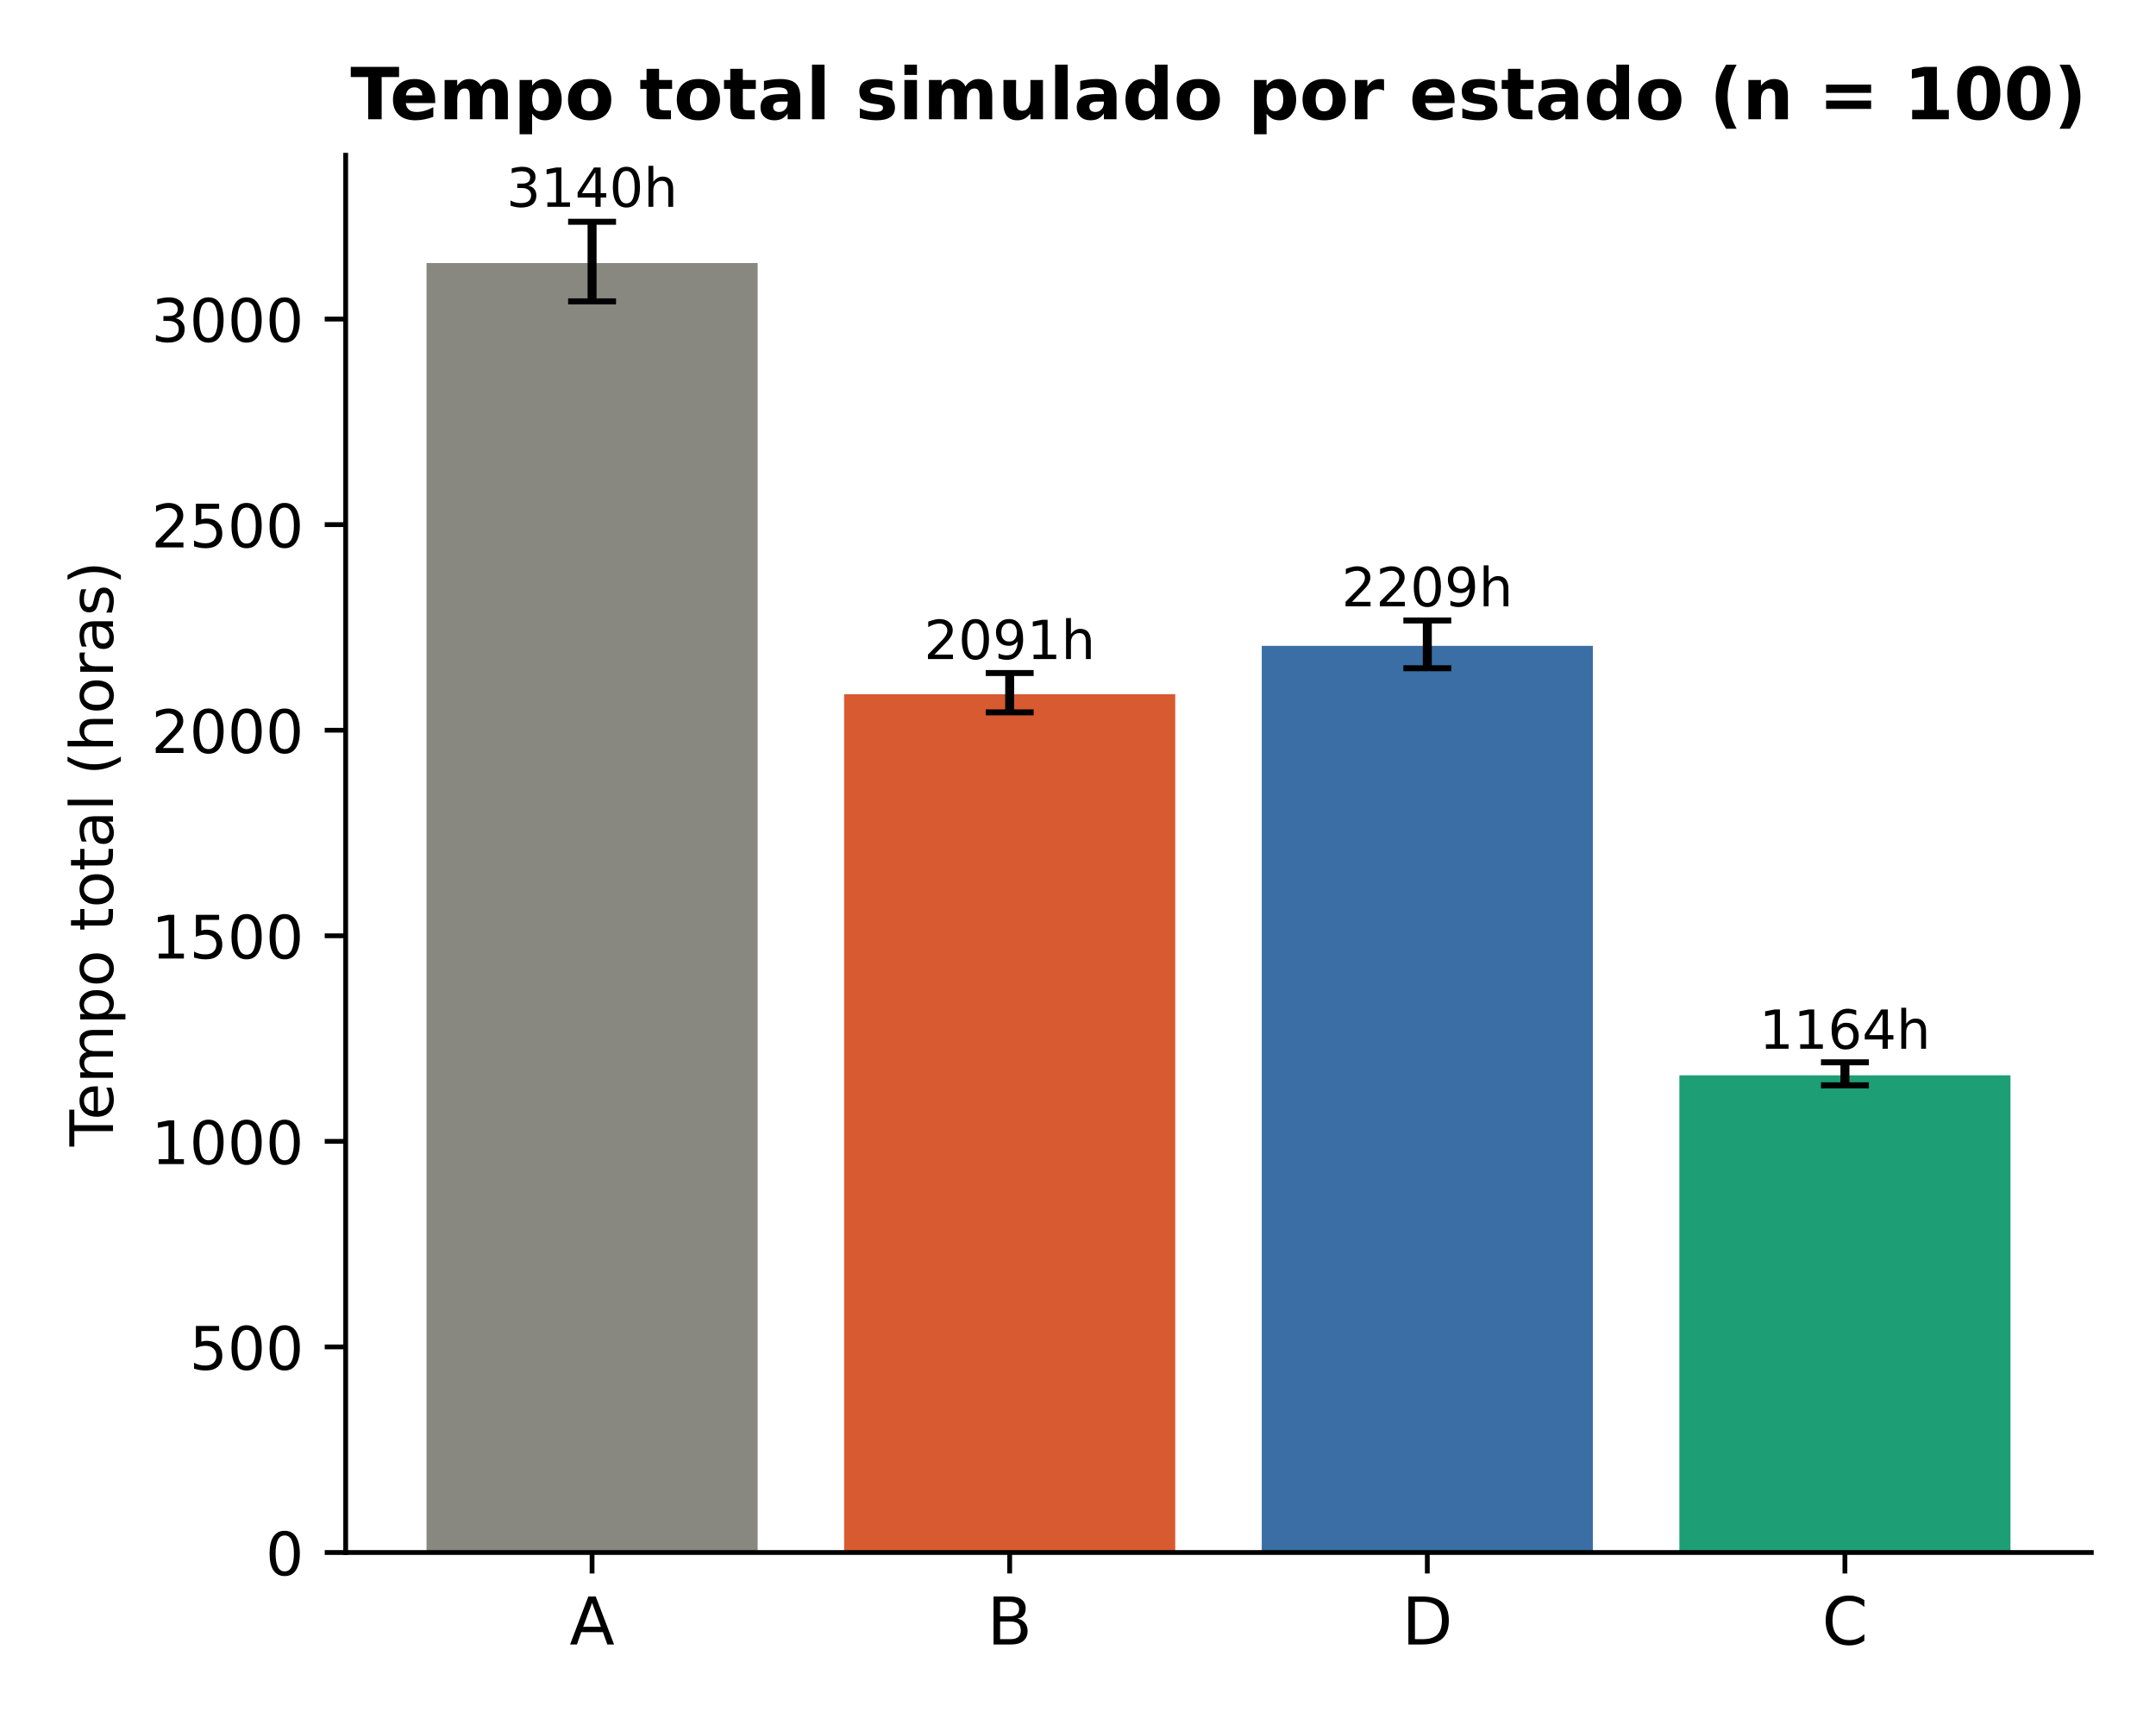
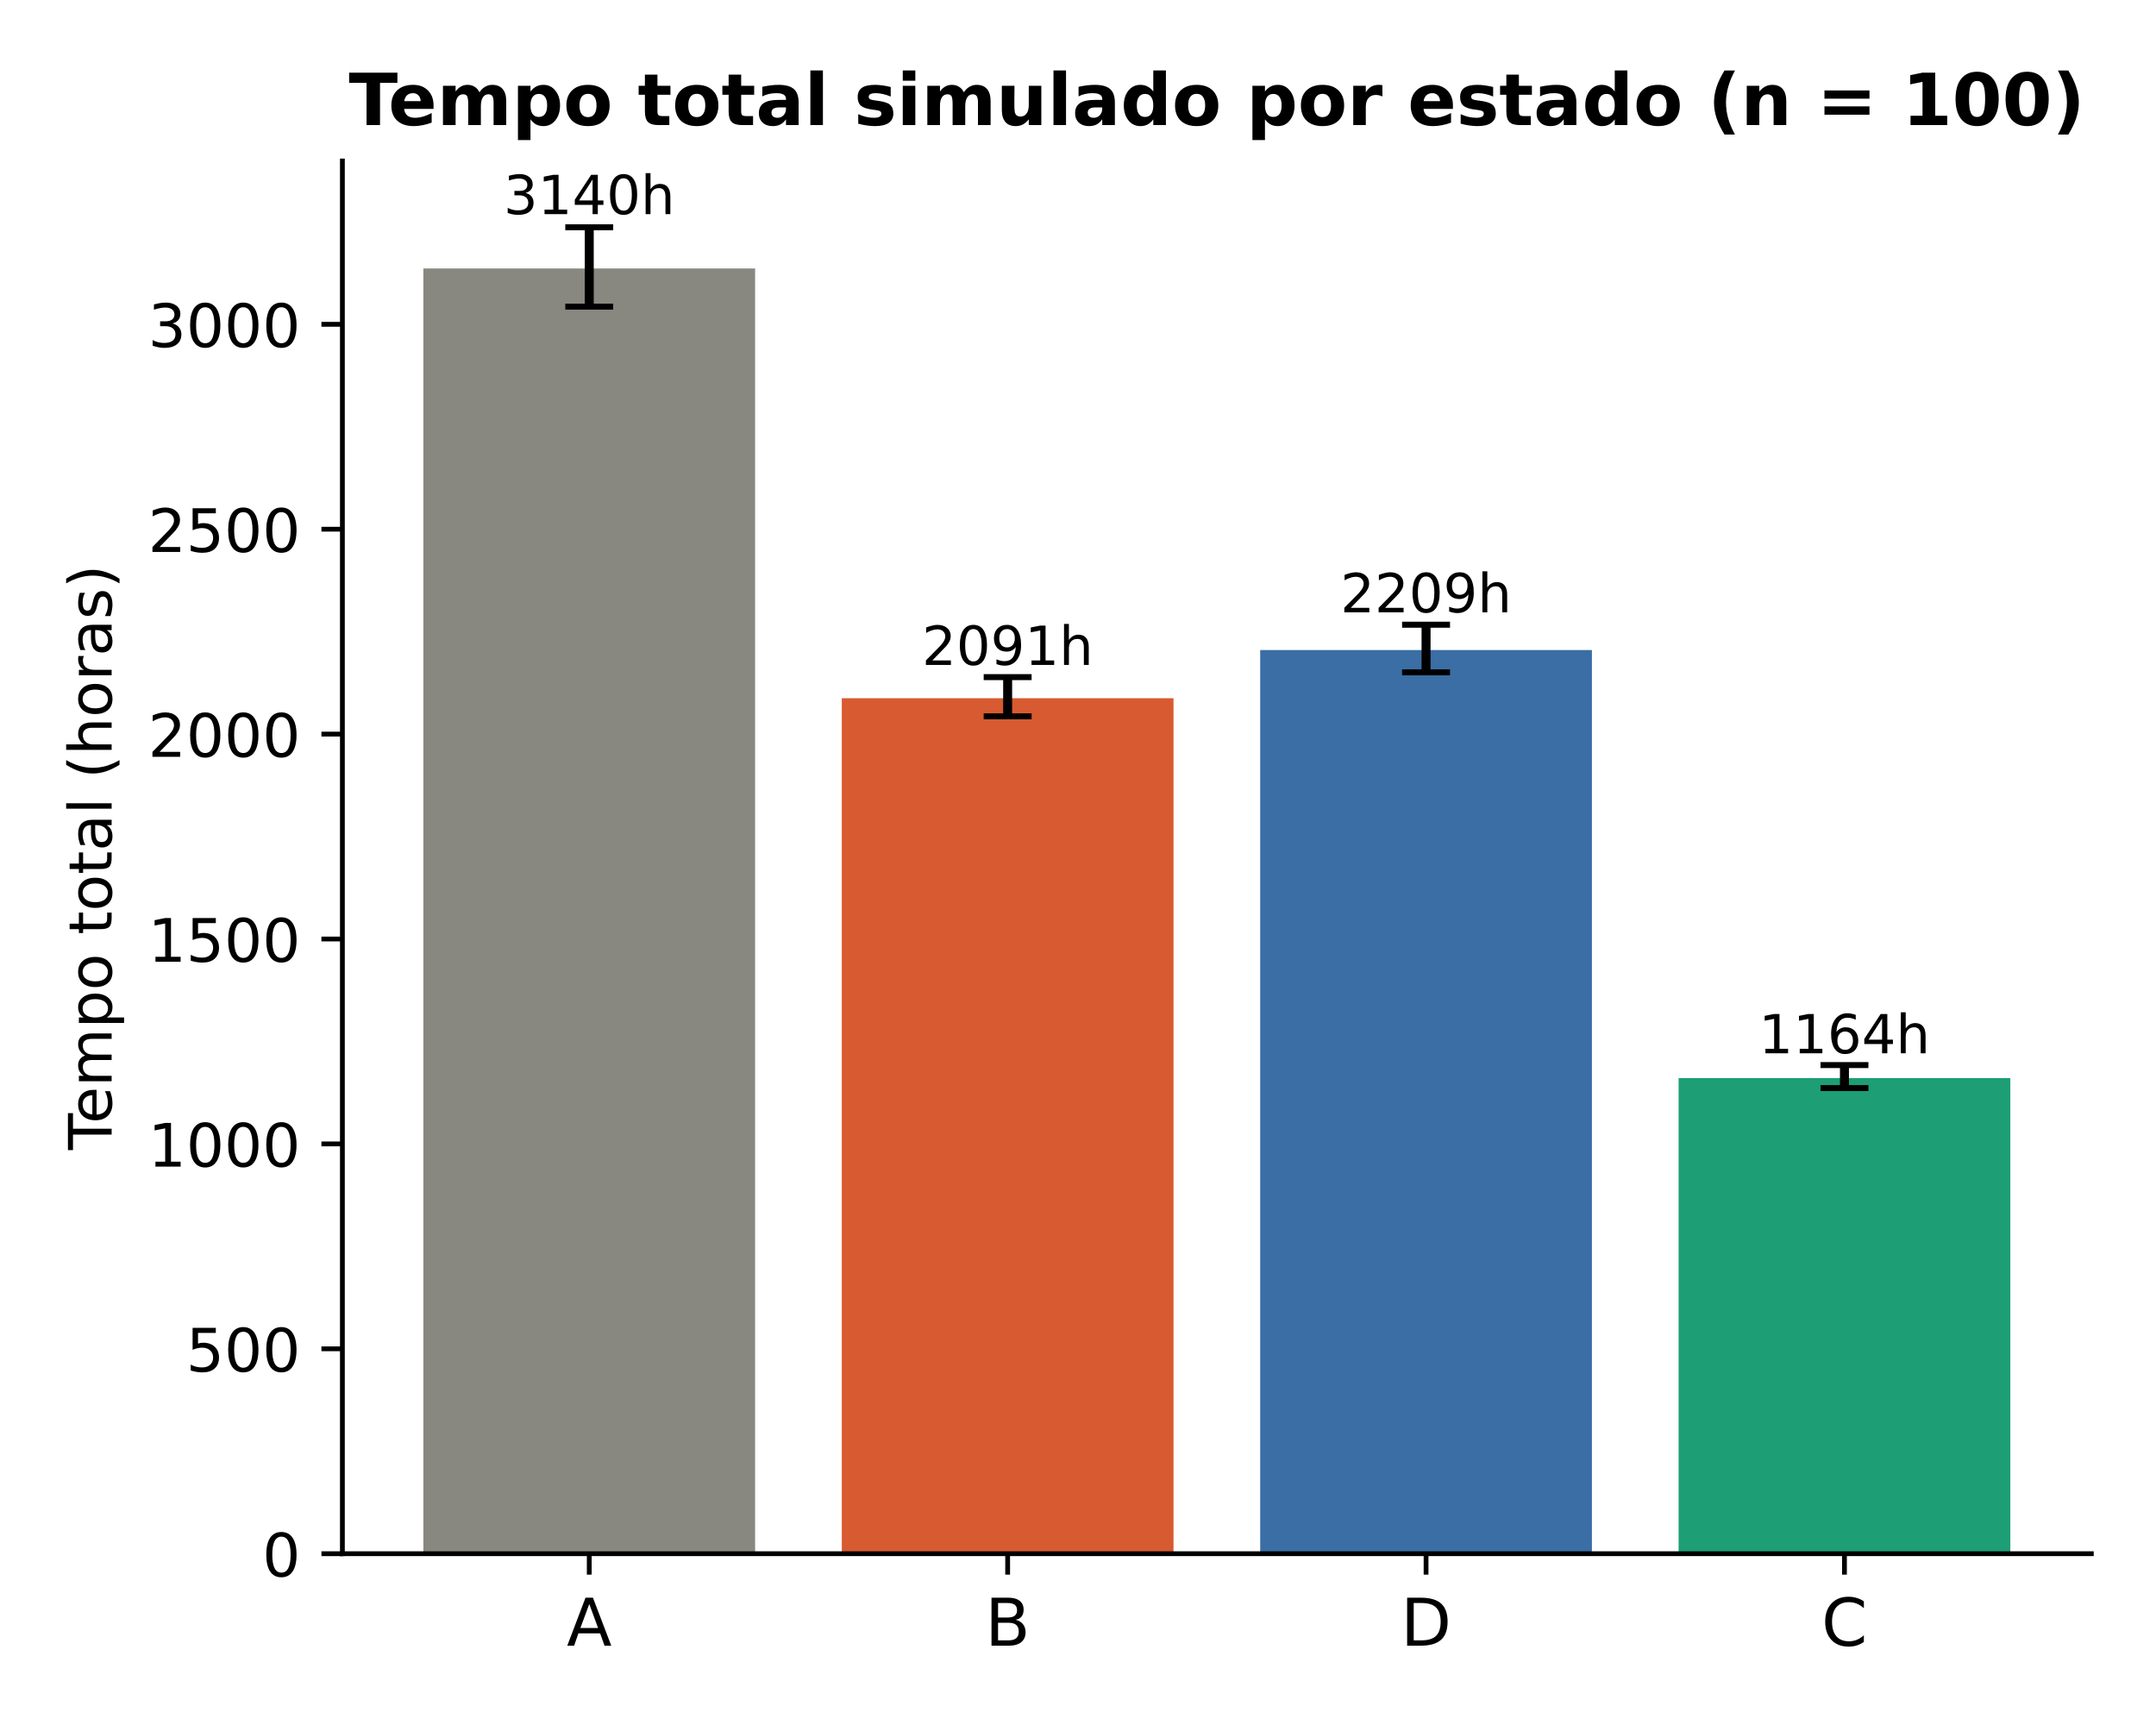
<svg xmlns="http://www.w3.org/2000/svg" xmlns:xlink="http://www.w3.org/1999/xlink" width="360pt" height="288pt" viewBox="0 0 360 288" version="1.1">
  <defs>
    <style type="text/css">*{stroke-linejoin: round; stroke-linecap: butt}</style>
  </defs>
  <g id="figure_1">
    <g id="patch_1">
      <path d="M 0 288  L 360 288  L 360 0  L 0 0  z " style="fill: #ffffff" />
    </g>
    <g id="axes_1">
      <g id="patch_2">
-         <path d="M 57.72 259.2  L 349.2 259.2  L 349.2 25.917  L 57.72 25.917  z " style="fill: #ffffff" />
+         <path d="M 57.17 259.4  L 349.2 259.4  L 349.2 26.88  L 57.17 26.88  z " style="fill: #ffffff" />
      </g>
      <g id="patch_3">
-         <path d="M 70.969 259.2  L 126.755 259.2  L 126.755 43.671  L 70.969 43.671  z " clip-path="url(#pdca45861a5)" style="fill: #888780; stroke: #ffffff; stroke-width: 0.5; stroke-linejoin: miter" />
+         <path d="M 70.444 259.4  L 126.335 259.4  L 126.335 44.576  L 70.444 44.576  z " clip-path="url(#p21950710ef)" style="fill: #888780; stroke: #ffffff; stroke-width: 0.5; stroke-linejoin: miter" />
      </g>
      <g id="patch_4">
-         <path d="M 140.701 259.2  L 196.487 259.2  L 196.487 115.651  L 140.701 115.651  z " clip-path="url(#pdca45861a5)" style="fill: #d85a30; stroke: #ffffff; stroke-width: 0.5; stroke-linejoin: miter" />
+         <path d="M 140.308 259.4  L 196.199 259.4  L 196.199 116.32  L 140.308 116.32  z " clip-path="url(#p21950710ef)" style="fill: #d85a30; stroke: #ffffff; stroke-width: 0.5; stroke-linejoin: miter" />
      </g>
      <g id="patch_5">
-         <path d="M 210.433 259.2  L 266.219 259.2  L 266.219 107.58  L 210.433 107.58  z " clip-path="url(#pdca45861a5)" style="fill: #3a6ea5; stroke: #ffffff; stroke-width: 0.5; stroke-linejoin: miter" />
+         <path d="M 210.171 259.4  L 266.062 259.4  L 266.062 108.275  L 210.171 108.275  z " clip-path="url(#p21950710ef)" style="fill: #3a6ea5; stroke: #ffffff; stroke-width: 0.5; stroke-linejoin: miter" />
      </g>
      <g id="patch_6">
-         <path d="M 280.165 259.2  L 335.951 259.2  L 335.951 179.28  L 280.165 179.28  z " clip-path="url(#pdca45861a5)" style="fill: #1d9e75; stroke: #ffffff; stroke-width: 0.5; stroke-linejoin: miter" />
+         <path d="M 280.035 259.4  L 335.926 259.4  L 335.926 179.741  L 280.035 179.741  z " clip-path="url(#p21950710ef)" style="fill: #1d9e75; stroke: #ffffff; stroke-width: 0.5; stroke-linejoin: miter" />
      </g>
      <g id="matplotlib.axis_1">
        <g id="xtick_1">
          <g id="line2d_1">
            <defs>
-               <path id="meec08cff6b" d="M 0 0  L 0 3.5  " style="stroke: #000000; stroke-width: 0.8" />
+               <path id="m2708b96690" d="M 0 0  L 0 3.5  " style="stroke: #000000; stroke-width: 0.8" />
            </defs>
            <g>
-               <use xlink:href="#meec08cff6b" x="98.862" y="259.2" style="stroke: #000000; stroke-width: 0.8" />
+               <use xlink:href="#m2708b96690" x="98.39" y="259.4" style="stroke: #000000; stroke-width: 0.8" />
            </g>
          </g>
          <g id="text_1">
-             <text style="font-size: 11px; font-family: 'DejaVu Sans', 'Bitstream Vera Sans', 'Computer Modern Sans Serif', 'Lucida Grande', 'Verdana', 'Geneva', 'Lucid', 'Arial', 'Helvetica', 'Avant Garde', sans-serif; text-anchor: middle" x="98.862" y="274.557" transform="rotate(-0 98.86191 274.5574)">A</text>
+             <text style="font-size: 11px; font-family: 'DejaVu Sans', 'Bitstream Vera Sans', 'Computer Modern Sans Serif', 'Lucida Grande', 'Verdana', 'Geneva', 'Lucid', 'Arial', 'Helvetica', 'Avant Garde', sans-serif; text-anchor: middle" x="98.39" y="274.758" transform="rotate(-0 98.38954 274.7583)">A</text>
          </g>
        </g>
        <g id="xtick_2">
          <g id="line2d_2">
            <g>
-               <use xlink:href="#meec08cff6b" x="168.594" y="259.2" style="stroke: #000000; stroke-width: 0.8" />
+               <use xlink:href="#m2708b96690" x="168.253" y="259.4" style="stroke: #000000; stroke-width: 0.8" />
            </g>
          </g>
          <g id="text_2">
-             <text style="font-size: 11px; font-family: 'DejaVu Sans', 'Bitstream Vera Sans', 'Computer Modern Sans Serif', 'Lucida Grande', 'Verdana', 'Geneva', 'Lucid', 'Arial', 'Helvetica', 'Avant Garde', sans-serif; text-anchor: middle" x="168.594" y="274.557" transform="rotate(-0 168.594 274.5574)">B</text>
+             <text style="font-size: 11px; font-family: 'DejaVu Sans', 'Bitstream Vera Sans', 'Computer Modern Sans Serif', 'Lucida Grande', 'Verdana', 'Geneva', 'Lucid', 'Arial', 'Helvetica', 'Avant Garde', sans-serif; text-anchor: middle" x="168.253" y="274.758" transform="rotate(-0 168.2532 274.7583)">B</text>
          </g>
        </g>
        <g id="xtick_3">
          <g id="line2d_3">
            <g>
-               <use xlink:href="#meec08cff6b" x="238.326" y="259.2" style="stroke: #000000; stroke-width: 0.8" />
+               <use xlink:href="#m2708b96690" x="238.117" y="259.4" style="stroke: #000000; stroke-width: 0.8" />
            </g>
          </g>
          <g id="text_3">
-             <text style="font-size: 11px; font-family: 'DejaVu Sans', 'Bitstream Vera Sans', 'Computer Modern Sans Serif', 'Lucida Grande', 'Verdana', 'Geneva', 'Lucid', 'Arial', 'Helvetica', 'Avant Garde', sans-serif; text-anchor: middle" x="238.326" y="274.557" transform="rotate(-0 238.326 274.5574)">D</text>
+             <text style="font-size: 11px; font-family: 'DejaVu Sans', 'Bitstream Vera Sans', 'Computer Modern Sans Serif', 'Lucida Grande', 'Verdana', 'Geneva', 'Lucid', 'Arial', 'Helvetica', 'Avant Garde', sans-serif; text-anchor: middle" x="238.117" y="274.758" transform="rotate(-0 238.1168 274.7583)">D</text>
          </g>
        </g>
        <g id="xtick_4">
          <g id="line2d_4">
            <g>
-               <use xlink:href="#meec08cff6b" x="308.058" y="259.2" style="stroke: #000000; stroke-width: 0.8" />
+               <use xlink:href="#m2708b96690" x="307.98" y="259.4" style="stroke: #000000; stroke-width: 0.8" />
            </g>
          </g>
          <g id="text_4">
-             <text style="font-size: 11px; font-family: 'DejaVu Sans', 'Bitstream Vera Sans', 'Computer Modern Sans Serif', 'Lucida Grande', 'Verdana', 'Geneva', 'Lucid', 'Arial', 'Helvetica', 'Avant Garde', sans-serif; text-anchor: middle" x="308.058" y="274.557" transform="rotate(-0 308.0581 274.5574)">C</text>
+             <text style="font-size: 11px; font-family: 'DejaVu Sans', 'Bitstream Vera Sans', 'Computer Modern Sans Serif', 'Lucida Grande', 'Verdana', 'Geneva', 'Lucid', 'Arial', 'Helvetica', 'Avant Garde', sans-serif; text-anchor: middle" x="307.98" y="274.758" transform="rotate(-0 307.9805 274.7583)">C</text>
          </g>
        </g>
      </g>
      <g id="matplotlib.axis_2">
        <g id="ytick_1">
          <g id="line2d_5">
            <defs>
-               <path id="me5d01ab251" d="M 0 0  L -3.5 0  " style="stroke: #000000; stroke-width: 0.8" />
+               <path id="ma7bc1bb823" d="M 0 0  L -3.5 0  " style="stroke: #000000; stroke-width: 0.8" />
            </defs>
            <g>
-               <use xlink:href="#me5d01ab251" x="57.72" y="259.2" style="stroke: #000000; stroke-width: 0.8" />
+               <use xlink:href="#ma7bc1bb823" x="57.17" y="259.4" style="stroke: #000000; stroke-width: 0.8" />
            </g>
          </g>
          <g id="text_5">
-             <text style="font-size: 10px; font-family: 'DejaVu Sans', 'Bitstream Vera Sans', 'Computer Modern Sans Serif', 'Lucida Grande', 'Verdana', 'Geneva', 'Lucid', 'Arial', 'Helvetica', 'Avant Garde', sans-serif; text-anchor: end" x="50.72" y="262.999" transform="rotate(-0 50.72 262.9988)">0</text>
+             <text style="font-size: 10px; font-family: 'DejaVu Sans', 'Bitstream Vera Sans', 'Computer Modern Sans Serif', 'Lucida Grande', 'Verdana', 'Geneva', 'Lucid', 'Arial', 'Helvetica', 'Avant Garde', sans-serif; text-anchor: end" x="50.17" y="263.199" transform="rotate(-0 50.17 263.1992)">0</text>
          </g>
        </g>
        <g id="ytick_2">
          <g id="line2d_6">
            <g>
-               <use xlink:href="#me5d01ab251" x="57.72" y="224.878" style="stroke: #000000; stroke-width: 0.8" />
+               <use xlink:href="#ma7bc1bb823" x="57.17" y="225.19" style="stroke: #000000; stroke-width: 0.8" />
            </g>
          </g>
          <g id="text_6">
-             <text style="font-size: 10px; font-family: 'DejaVu Sans', 'Bitstream Vera Sans', 'Computer Modern Sans Serif', 'Lucida Grande', 'Verdana', 'Geneva', 'Lucid', 'Arial', 'Helvetica', 'Avant Garde', sans-serif; text-anchor: end" x="50.72" y="228.677" transform="rotate(-0 50.72 228.6771)">500</text>
+             <text style="font-size: 10px; font-family: 'DejaVu Sans', 'Bitstream Vera Sans', 'Computer Modern Sans Serif', 'Lucida Grande', 'Verdana', 'Geneva', 'Lucid', 'Arial', 'Helvetica', 'Avant Garde', sans-serif; text-anchor: end" x="50.17" y="228.99" transform="rotate(-0 50.17 228.9897)">500</text>
          </g>
        </g>
        <g id="ytick_3">
          <g id="line2d_7">
            <g>
-               <use xlink:href="#me5d01ab251" x="57.72" y="190.557" style="stroke: #000000; stroke-width: 0.8" />
+               <use xlink:href="#ma7bc1bb823" x="57.17" y="190.981" style="stroke: #000000; stroke-width: 0.8" />
            </g>
          </g>
          <g id="text_7">
-             <text style="font-size: 10px; font-family: 'DejaVu Sans', 'Bitstream Vera Sans', 'Computer Modern Sans Serif', 'Lucida Grande', 'Verdana', 'Geneva', 'Lucid', 'Arial', 'Helvetica', 'Avant Garde', sans-serif; text-anchor: end" x="50.72" y="194.355" transform="rotate(-0 50.72 194.3553)">1000</text>
+             <text style="font-size: 10px; font-family: 'DejaVu Sans', 'Bitstream Vera Sans', 'Computer Modern Sans Serif', 'Lucida Grande', 'Verdana', 'Geneva', 'Lucid', 'Arial', 'Helvetica', 'Avant Garde', sans-serif; text-anchor: end" x="50.17" y="194.78" transform="rotate(-0 50.17 194.7802)">1000</text>
          </g>
        </g>
        <g id="ytick_4">
          <g id="line2d_8">
            <g>
-               <use xlink:href="#me5d01ab251" x="57.72" y="156.235" style="stroke: #000000; stroke-width: 0.8" />
+               <use xlink:href="#ma7bc1bb823" x="57.17" y="156.771" style="stroke: #000000; stroke-width: 0.8" />
            </g>
          </g>
          <g id="text_8">
-             <text style="font-size: 10px; font-family: 'DejaVu Sans', 'Bitstream Vera Sans', 'Computer Modern Sans Serif', 'Lucida Grande', 'Verdana', 'Geneva', 'Lucid', 'Arial', 'Helvetica', 'Avant Garde', sans-serif; text-anchor: end" x="50.72" y="160.034" transform="rotate(-0 50.72 160.0336)">1500</text>
+             <text style="font-size: 10px; font-family: 'DejaVu Sans', 'Bitstream Vera Sans', 'Computer Modern Sans Serif', 'Lucida Grande', 'Verdana', 'Geneva', 'Lucid', 'Arial', 'Helvetica', 'Avant Garde', sans-serif; text-anchor: end" x="50.17" y="160.571" transform="rotate(-0 50.17 160.5707)">1500</text>
          </g>
        </g>
        <g id="ytick_5">
          <g id="line2d_9">
            <g>
-               <use xlink:href="#me5d01ab251" x="57.72" y="121.913" style="stroke: #000000; stroke-width: 0.8" />
+               <use xlink:href="#ma7bc1bb823" x="57.17" y="122.562" style="stroke: #000000; stroke-width: 0.8" />
            </g>
          </g>
          <g id="text_9">
-             <text style="font-size: 10px; font-family: 'DejaVu Sans', 'Bitstream Vera Sans', 'Computer Modern Sans Serif', 'Lucida Grande', 'Verdana', 'Geneva', 'Lucid', 'Arial', 'Helvetica', 'Avant Garde', sans-serif; text-anchor: end" x="50.72" y="125.712" transform="rotate(-0 50.72 125.7118)">2000</text>
+             <text style="font-size: 10px; font-family: 'DejaVu Sans', 'Bitstream Vera Sans', 'Computer Modern Sans Serif', 'Lucida Grande', 'Verdana', 'Geneva', 'Lucid', 'Arial', 'Helvetica', 'Avant Garde', sans-serif; text-anchor: end" x="50.17" y="126.361" transform="rotate(-0 50.17 126.3612)">2000</text>
          </g>
        </g>
        <g id="ytick_6">
          <g id="line2d_10">
            <g>
-               <use xlink:href="#me5d01ab251" x="57.72" y="87.591" style="stroke: #000000; stroke-width: 0.8" />
+               <use xlink:href="#ma7bc1bb823" x="57.17" y="88.352" style="stroke: #000000; stroke-width: 0.8" />
            </g>
          </g>
          <g id="text_10">
-             <text style="font-size: 10px; font-family: 'DejaVu Sans', 'Bitstream Vera Sans', 'Computer Modern Sans Serif', 'Lucida Grande', 'Verdana', 'Geneva', 'Lucid', 'Arial', 'Helvetica', 'Avant Garde', sans-serif; text-anchor: end" x="50.72" y="91.39" transform="rotate(-0 50.72 91.3901)">2500</text>
+             <text style="font-size: 10px; font-family: 'DejaVu Sans', 'Bitstream Vera Sans', 'Computer Modern Sans Serif', 'Lucida Grande', 'Verdana', 'Geneva', 'Lucid', 'Arial', 'Helvetica', 'Avant Garde', sans-serif; text-anchor: end" x="50.17" y="92.152" transform="rotate(-0 50.17 92.15164)">2500</text>
          </g>
        </g>
        <g id="ytick_7">
          <g id="line2d_11">
            <g>
-               <use xlink:href="#me5d01ab251" x="57.72" y="53.27" style="stroke: #000000; stroke-width: 0.8" />
+               <use xlink:href="#ma7bc1bb823" x="57.17" y="54.143" style="stroke: #000000; stroke-width: 0.8" />
            </g>
          </g>
          <g id="text_11">
-             <text style="font-size: 10px; font-family: 'DejaVu Sans', 'Bitstream Vera Sans', 'Computer Modern Sans Serif', 'Lucida Grande', 'Verdana', 'Geneva', 'Lucid', 'Arial', 'Helvetica', 'Avant Garde', sans-serif; text-anchor: end" x="50.72" y="57.068" transform="rotate(-0 50.72 57.06836)">3000</text>
+             <text style="font-size: 10px; font-family: 'DejaVu Sans', 'Bitstream Vera Sans', 'Computer Modern Sans Serif', 'Lucida Grande', 'Verdana', 'Geneva', 'Lucid', 'Arial', 'Helvetica', 'Avant Garde', sans-serif; text-anchor: end" x="50.17" y="57.942" transform="rotate(-0 50.17 57.94212)">3000</text>
          </g>
        </g>
        <g id="text_12">
-           <text style="font-size: 10px; font-family: 'DejaVu Sans', 'Bitstream Vera Sans', 'Computer Modern Sans Serif', 'Lucida Grande', 'Verdana', 'Geneva', 'Lucid', 'Arial', 'Helvetica', 'Avant Garde', sans-serif; text-anchor: middle" x="18.868" y="142.559" transform="rotate(-90 18.86766 142.5586)">Tempo total (horas)</text>
+           <text style="font-size: 10px; font-family: 'DejaVu Sans', 'Bitstream Vera Sans', 'Computer Modern Sans Serif', 'Lucida Grande', 'Verdana', 'Geneva', 'Lucid', 'Arial', 'Helvetica', 'Avant Garde', sans-serif; text-anchor: middle" x="18.64" y="143.14" transform="rotate(-90 18.64031 143.14)">Tempo total (horas)</text>
        </g>
      </g>
      <g id="LineCollection_1">
-         <path d="M 98.862 50.316  L 98.862 37.026  " clip-path="url(#pdca45861a5)" style="fill: none; stroke: #000000; stroke-width: 1.5" />
-         <path d="M 168.594 118.935  L 168.594 112.366  " clip-path="url(#pdca45861a5)" style="fill: none; stroke: #000000; stroke-width: 1.5" />
-         <path d="M 238.326 111.569  L 238.326 103.591  " clip-path="url(#pdca45861a5)" style="fill: none; stroke: #000000; stroke-width: 1.5" />
-         <path d="M 308.058 181.205  L 308.058 177.356  " clip-path="url(#pdca45861a5)" style="fill: none; stroke: #000000; stroke-width: 1.5" />
+         <path d="M 98.39 51.199  L 98.39 37.952  " clip-path="url(#p21950710ef)" style="fill: none; stroke: #000000; stroke-width: 1.5" />
+         <path d="M 168.253 119.594  L 168.253 113.046  " clip-path="url(#p21950710ef)" style="fill: none; stroke: #000000; stroke-width: 1.5" />
+         <path d="M 238.117 112.251  L 238.117 104.3  " clip-path="url(#p21950710ef)" style="fill: none; stroke: #000000; stroke-width: 1.5" />
+         <path d="M 307.98 181.66  L 307.98 177.823  " clip-path="url(#p21950710ef)" style="fill: none; stroke: #000000; stroke-width: 1.5" />
      </g>
      <g id="line2d_12">
        <defs>
-           <path id="m736a9e7786" d="M 4 0  L -4 -0  " style="stroke: #000000" />
+           <path id="mdd995e4aa1" d="M 4 0  L -4 -0  " style="stroke: #000000" />
        </defs>
-         <g clip-path="url(#pdca45861a5)">
-           <use xlink:href="#m736a9e7786" x="98.862" y="50.316" style="fill: #1f77b4; stroke: #000000" />
-           <use xlink:href="#m736a9e7786" x="168.594" y="118.935" style="fill: #1f77b4; stroke: #000000" />
-           <use xlink:href="#m736a9e7786" x="238.326" y="111.569" style="fill: #1f77b4; stroke: #000000" />
-           <use xlink:href="#m736a9e7786" x="308.058" y="181.205" style="fill: #1f77b4; stroke: #000000" />
+         <g clip-path="url(#p21950710ef)">
+           <use xlink:href="#mdd995e4aa1" x="98.39" y="51.199" style="fill: #1f77b4; stroke: #000000" />
+           <use xlink:href="#mdd995e4aa1" x="168.253" y="119.594" style="fill: #1f77b4; stroke: #000000" />
+           <use xlink:href="#mdd995e4aa1" x="238.117" y="112.251" style="fill: #1f77b4; stroke: #000000" />
+           <use xlink:href="#mdd995e4aa1" x="307.98" y="181.66" style="fill: #1f77b4; stroke: #000000" />
        </g>
      </g>
      <g id="line2d_13">
-         <g clip-path="url(#pdca45861a5)">
-           <use xlink:href="#m736a9e7786" x="98.862" y="37.026" style="fill: #1f77b4; stroke: #000000" />
-           <use xlink:href="#m736a9e7786" x="168.594" y="112.366" style="fill: #1f77b4; stroke: #000000" />
-           <use xlink:href="#m736a9e7786" x="238.326" y="103.591" style="fill: #1f77b4; stroke: #000000" />
-           <use xlink:href="#m736a9e7786" x="308.058" y="177.356" style="fill: #1f77b4; stroke: #000000" />
+         <g clip-path="url(#p21950710ef)">
+           <use xlink:href="#mdd995e4aa1" x="98.39" y="37.952" style="fill: #1f77b4; stroke: #000000" />
+           <use xlink:href="#mdd995e4aa1" x="168.253" y="113.046" style="fill: #1f77b4; stroke: #000000" />
+           <use xlink:href="#mdd995e4aa1" x="238.117" y="104.3" style="fill: #1f77b4; stroke: #000000" />
+           <use xlink:href="#mdd995e4aa1" x="307.98" y="177.823" style="fill: #1f77b4; stroke: #000000" />
        </g>
      </g>
      <g id="patch_7">
-         <path d="M 57.72 259.2  L 57.72 25.917  " style="fill: none; stroke: #000000; stroke-width: 0.8; stroke-linejoin: miter; stroke-linecap: square" />
+         <path d="M 57.17 259.4  L 57.17 26.88  " style="fill: none; stroke: #000000; stroke-width: 0.8; stroke-linejoin: miter; stroke-linecap: square" />
      </g>
      <g id="patch_8">
-         <path d="M 57.72 259.2  L 349.2 259.2  " style="fill: none; stroke: #000000; stroke-width: 0.8; stroke-linejoin: miter; stroke-linecap: square" />
+         <path d="M 57.17 259.4  L 349.2 259.4  " style="fill: none; stroke: #000000; stroke-width: 0.8; stroke-linejoin: miter; stroke-linecap: square" />
      </g>
      <g id="text_13">
-         <text style="font-size: 9px; font-family: 'DejaVu Sans', 'Bitstream Vera Sans', 'Computer Modern Sans Serif', 'Lucida Grande', 'Verdana', 'Geneva', 'Lucid', 'Arial', 'Helvetica', 'Avant Garde', sans-serif; text-anchor: middle" x="98.862" y="34.532" transform="rotate(-0 98.86191 34.53153)">3140h</text>
+         <text style="font-size: 9px; font-family: 'DejaVu Sans', 'Bitstream Vera Sans', 'Computer Modern Sans Serif', 'Lucida Grande', 'Verdana', 'Geneva', 'Lucid', 'Arial', 'Helvetica', 'Avant Garde', sans-serif; text-anchor: middle" x="98.39" y="35.749" transform="rotate(-0 98.38954 35.7495)">3140h</text>
      </g>
      <g id="text_14">
-         <text style="font-size: 9px; font-family: 'DejaVu Sans', 'Bitstream Vera Sans', 'Computer Modern Sans Serif', 'Lucida Grande', 'Verdana', 'Geneva', 'Lucid', 'Arial', 'Helvetica', 'Avant Garde', sans-serif; text-anchor: middle" x="168.594" y="110.039" transform="rotate(-0 168.594 110.0392)">2091h</text>
+         <text style="font-size: 9px; font-family: 'DejaVu Sans', 'Bitstream Vera Sans', 'Computer Modern Sans Serif', 'Lucida Grande', 'Verdana', 'Geneva', 'Lucid', 'Arial', 'Helvetica', 'Avant Garde', sans-serif; text-anchor: middle" x="168.253" y="111.01" transform="rotate(-0 168.2532 111.0103)">2091h</text>
      </g>
      <g id="text_15">
-         <text style="font-size: 9px; font-family: 'DejaVu Sans', 'Bitstream Vera Sans', 'Computer Modern Sans Serif', 'Lucida Grande', 'Verdana', 'Geneva', 'Lucid', 'Arial', 'Helvetica', 'Avant Garde', sans-serif; text-anchor: middle" x="238.326" y="101.229" transform="rotate(-0 238.326 101.2292)">2209h</text>
+         <text style="font-size: 9px; font-family: 'DejaVu Sans', 'Bitstream Vera Sans', 'Computer Modern Sans Serif', 'Lucida Grande', 'Verdana', 'Geneva', 'Lucid', 'Arial', 'Helvetica', 'Avant Garde', sans-serif; text-anchor: middle" x="238.117" y="102.229" transform="rotate(-0 238.1168 102.2291)">2209h</text>
      </g>
      <g id="text_16">
-         <text style="font-size: 9px; font-family: 'DejaVu Sans', 'Bitstream Vera Sans', 'Computer Modern Sans Serif', 'Lucida Grande', 'Verdana', 'Geneva', 'Lucid', 'Arial', 'Helvetica', 'Avant Garde', sans-serif; text-anchor: middle" x="308.058" y="175.097" transform="rotate(-0 308.0581 175.0973)">1164h</text>
+         <text style="font-size: 9px; font-family: 'DejaVu Sans', 'Bitstream Vera Sans', 'Computer Modern Sans Serif', 'Lucida Grande', 'Verdana', 'Geneva', 'Lucid', 'Arial', 'Helvetica', 'Avant Garde', sans-serif; text-anchor: middle" x="307.98" y="175.856" transform="rotate(-0 307.9805 175.8556)">1164h</text>
      </g>
      <g id="text_17">
-         <text style="font-weight: 700; font-size: 12px; font-family: 'DejaVu Sans', 'Bitstream Vera Sans', 'Computer Modern Sans Serif', 'Lucida Grande', 'Verdana', 'Geneva', 'Lucid', 'Arial', 'Helvetica', 'Avant Garde', sans-serif; text-anchor: middle" x="203.46" y="19.917" transform="rotate(-0 203.46 19.91719)">Tempo total simulado por estado (n = 100)</text>
+         <text style="font-weight: 700; font-size: 12px; font-family: 'DejaVu Sans', 'Bitstream Vera Sans', 'Computer Modern Sans Serif', 'Lucida Grande', 'Verdana', 'Geneva', 'Lucid', 'Arial', 'Helvetica', 'Avant Garde', sans-serif; text-anchor: middle" x="203.185" y="20.88" transform="rotate(-0 203.185 20.88)">Tempo total simulado por estado (n = 100)</text>
      </g>
    </g>
  </g>
  <defs>
-     <clipPath id="pdca45861a5">
-       <rect x="57.72" y="25.917" width="291.48" height="233.283" />
+     <clipPath id="p21950710ef">
+       <rect x="57.17" y="26.88" width="292.03" height="232.52" />
    </clipPath>
  </defs>
</svg>
